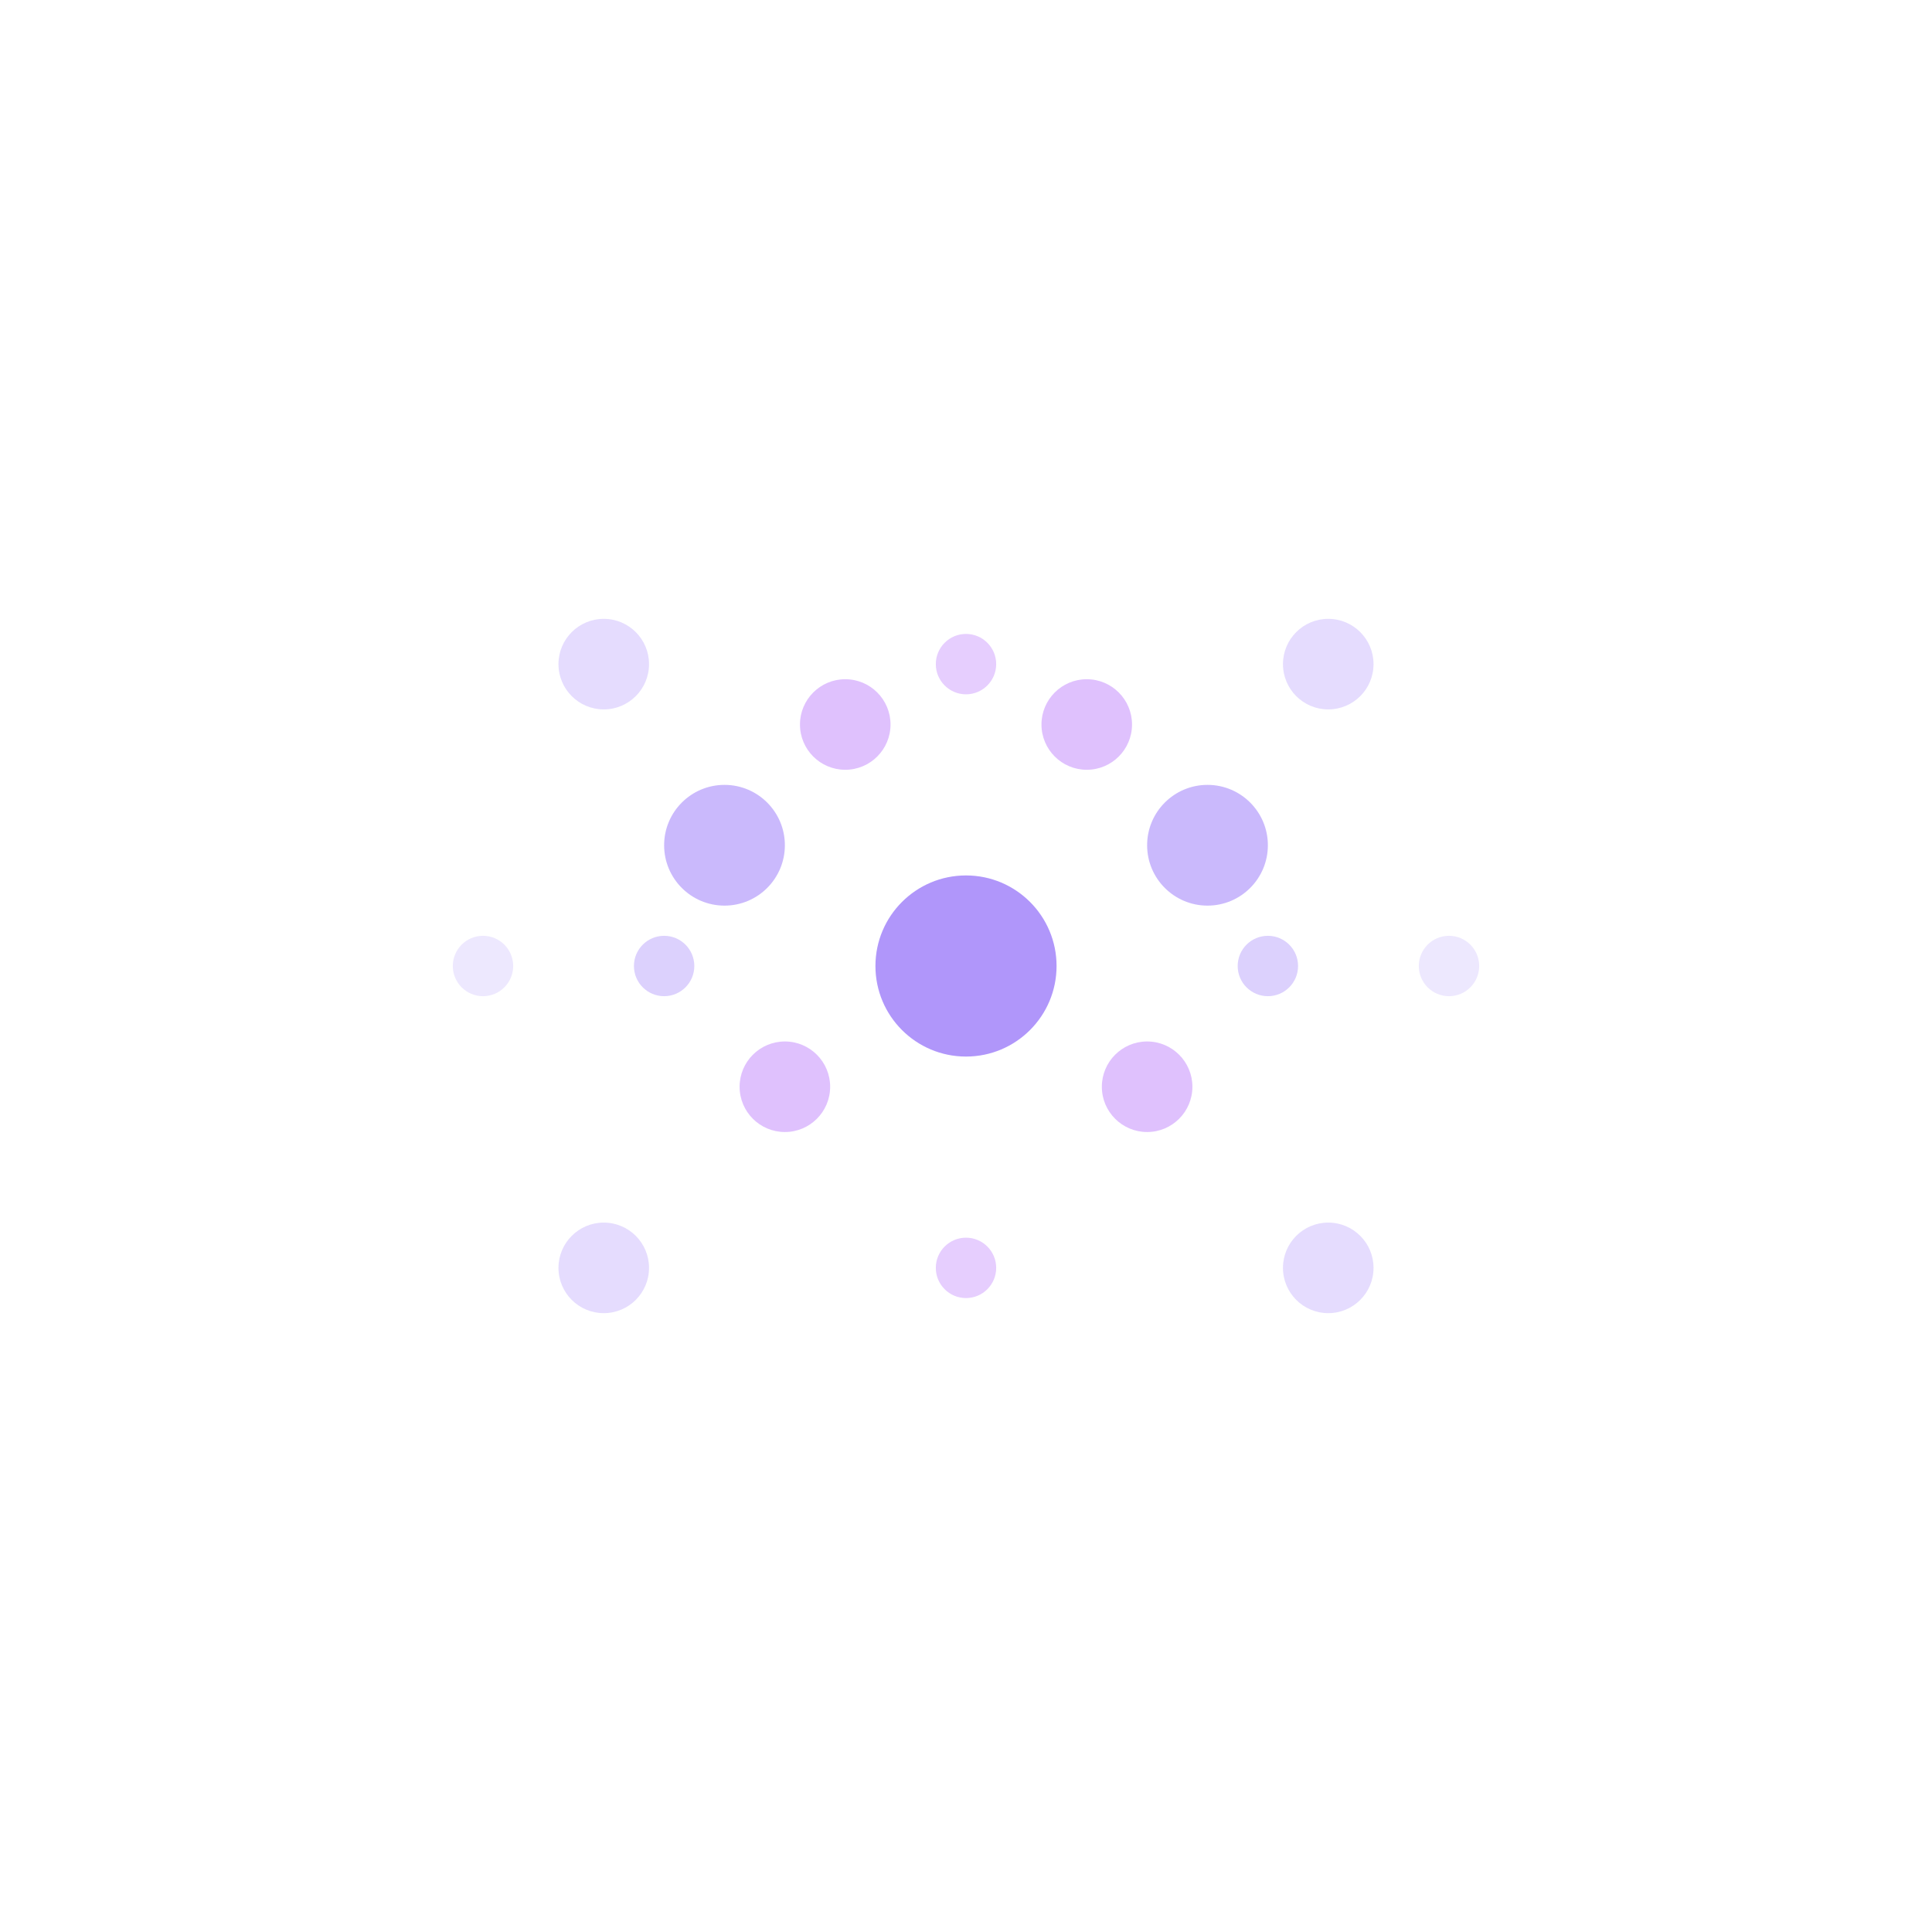
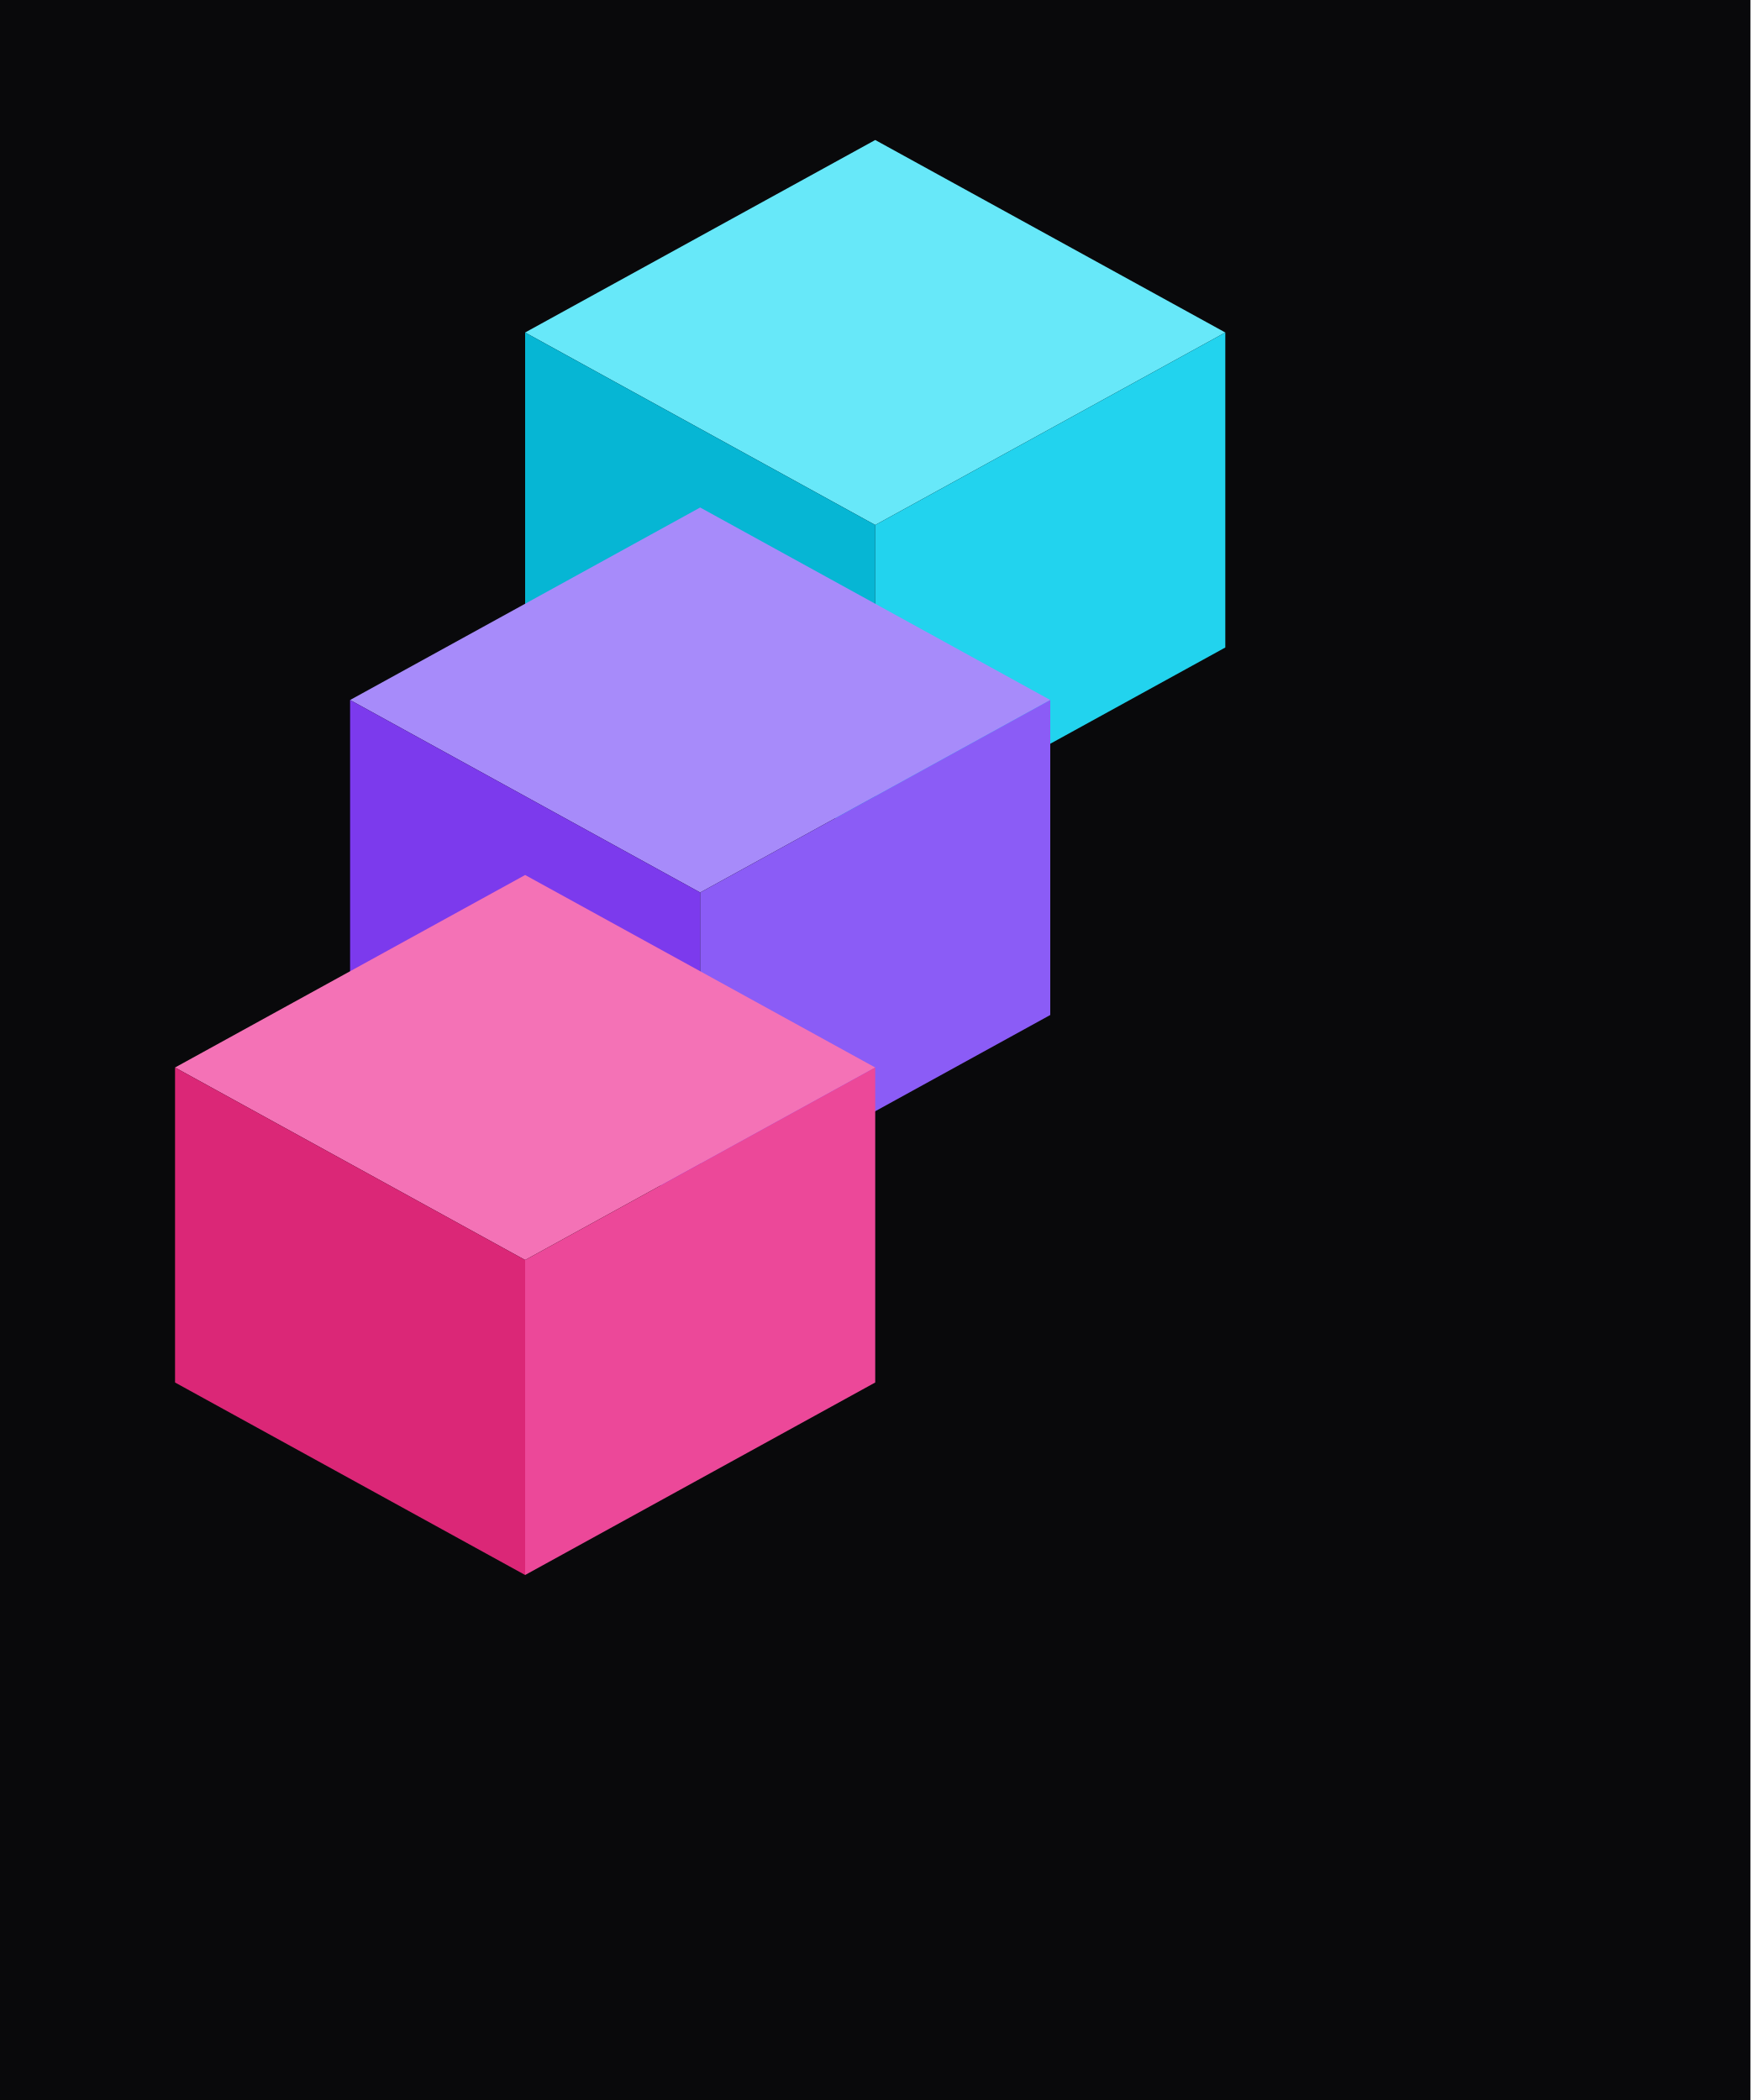
- <svg xmlns="http://www.w3.org/2000/svg" width="64" height="64" viewBox="0 0 64 64">
-   <circle cx="32" cy="32" r="3" fill="#a78bfa" opacity="0.9" />
-   <circle cx="24" cy="28" r="2" fill="#a78bfa" opacity="0.6" />
-   <circle cx="40" cy="28" r="2" fill="#a78bfa" opacity="0.6" />
-   <circle cx="28" cy="24" r="1.5" fill="#c084fc" opacity="0.5" />
-   <circle cx="36" cy="24" r="1.5" fill="#c084fc" opacity="0.5" />
-   <circle cx="26" cy="36" r="1.5" fill="#c084fc" opacity="0.5" />
-   <circle cx="38" cy="36" r="1.5" fill="#c084fc" opacity="0.5" />
-   <circle cx="22" cy="32" r="1" fill="#a78bfa" opacity="0.4" />
-   <circle cx="42" cy="32" r="1" fill="#a78bfa" opacity="0.4" />
-   <circle cx="32" cy="22" r="1" fill="#c084fc" opacity="0.4" />
-   <circle cx="32" cy="42" r="1" fill="#c084fc" opacity="0.4" />
-   <circle cx="20" cy="22" r="1.5" fill="#a78bfa" opacity="0.3" />
-   <circle cx="44" cy="22" r="1.5" fill="#a78bfa" opacity="0.3" />
-   <circle cx="20" cy="42" r="1.5" fill="#a78bfa" opacity="0.3" />
-   <circle cx="44" cy="42" r="1.5" fill="#a78bfa" opacity="0.3" />
-   <circle cx="16" cy="32" r="1" fill="#a78bfa" opacity="0.2" />
-   <circle cx="48" cy="32" r="1" fill="#a78bfa" opacity="0.2" />
+ <svg xmlns="http://www.w3.org/2000/svg" viewBox="0 0 100 120" fill="none">
+   <rect width="100" height="120" fill="#09090b" />
+   <polygon points="50,8 30,19 50,30 70,19" fill="#67e8f9" />
+   <polygon points="30,19 50,30 50,48 30,37" fill="#06b6d4" />
+   <polygon points="70,19 50,30 50,48 70,37" fill="#22d3ee" />
+   <polygon points="40,29 20,40 40,51 60,40" fill="#a78bfa" />
+   <polygon points="20,40 40,51 40,69 20,58" fill="#7c3aed" />
+   <polygon points="60,40 40,51 40,69 60,58" fill="#8b5cf6" />
+   <polygon points="30,50 10,61 30,72 50,61" fill="#f472b6" />
+   <polygon points="10,61 30,72 30,90 10,79" fill="#db2777" />
+   <polygon points="50,61 30,72 30,90 50,79" fill="#ec4899" />
</svg>
